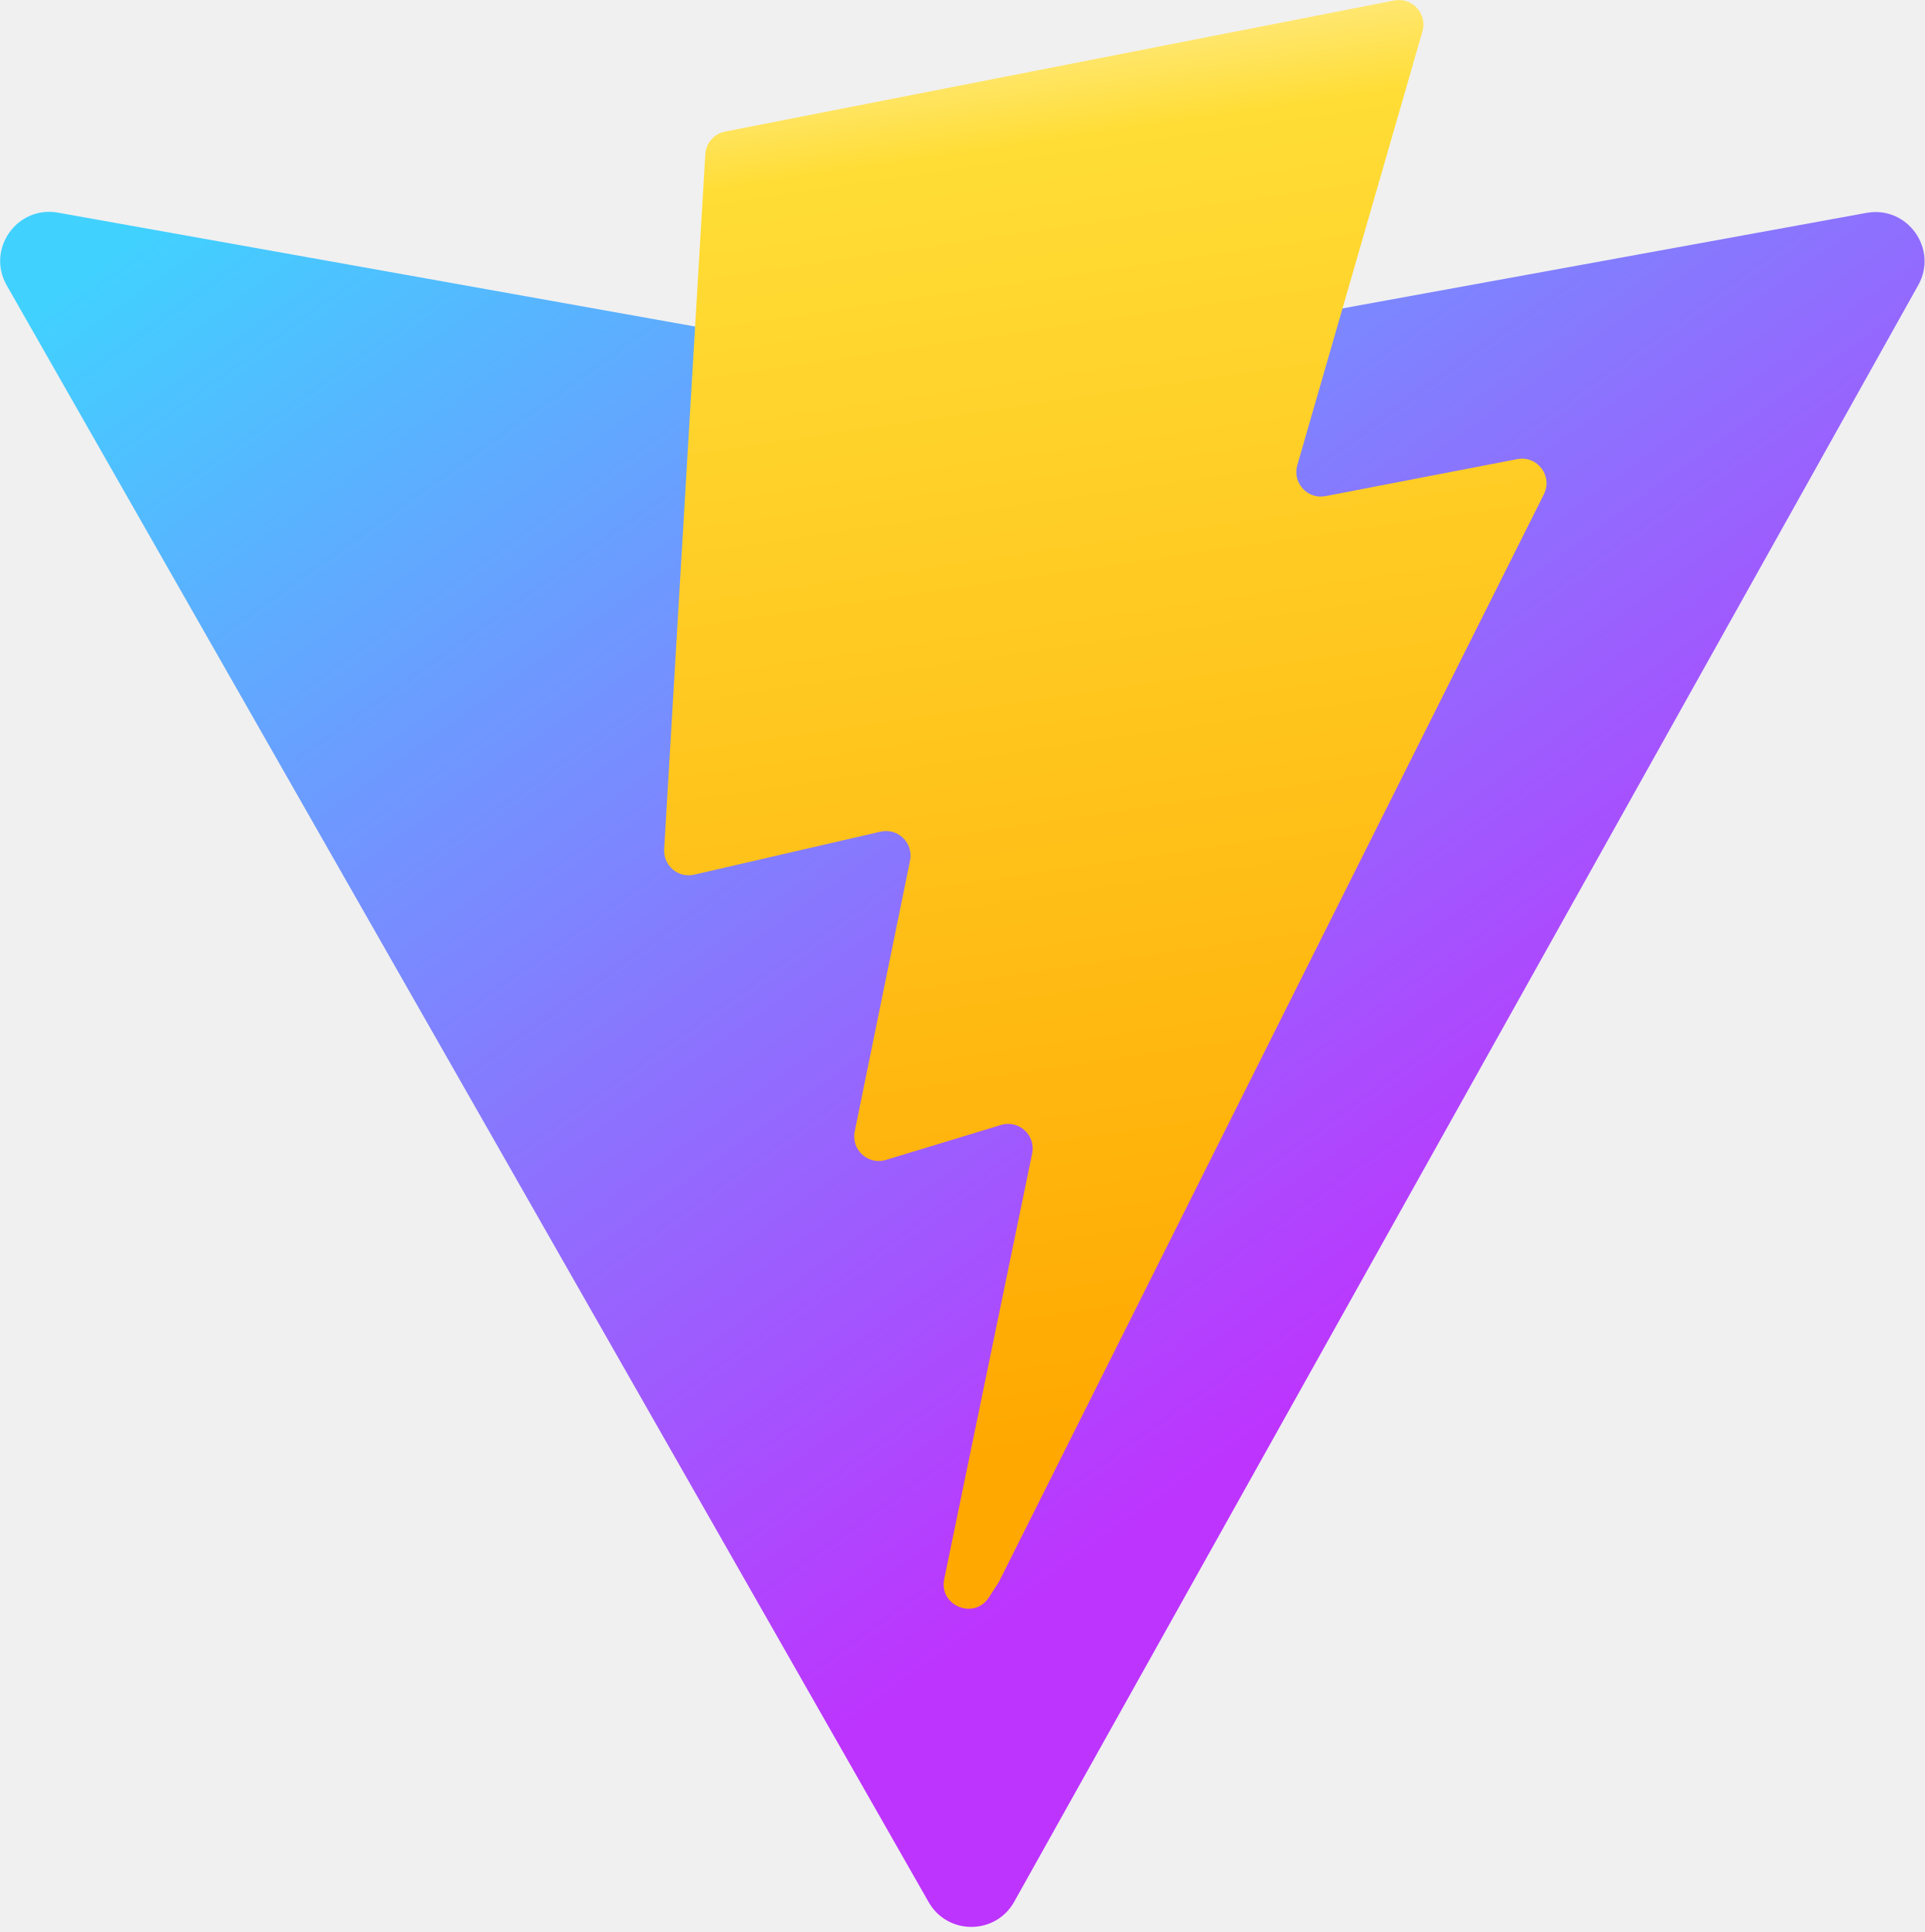
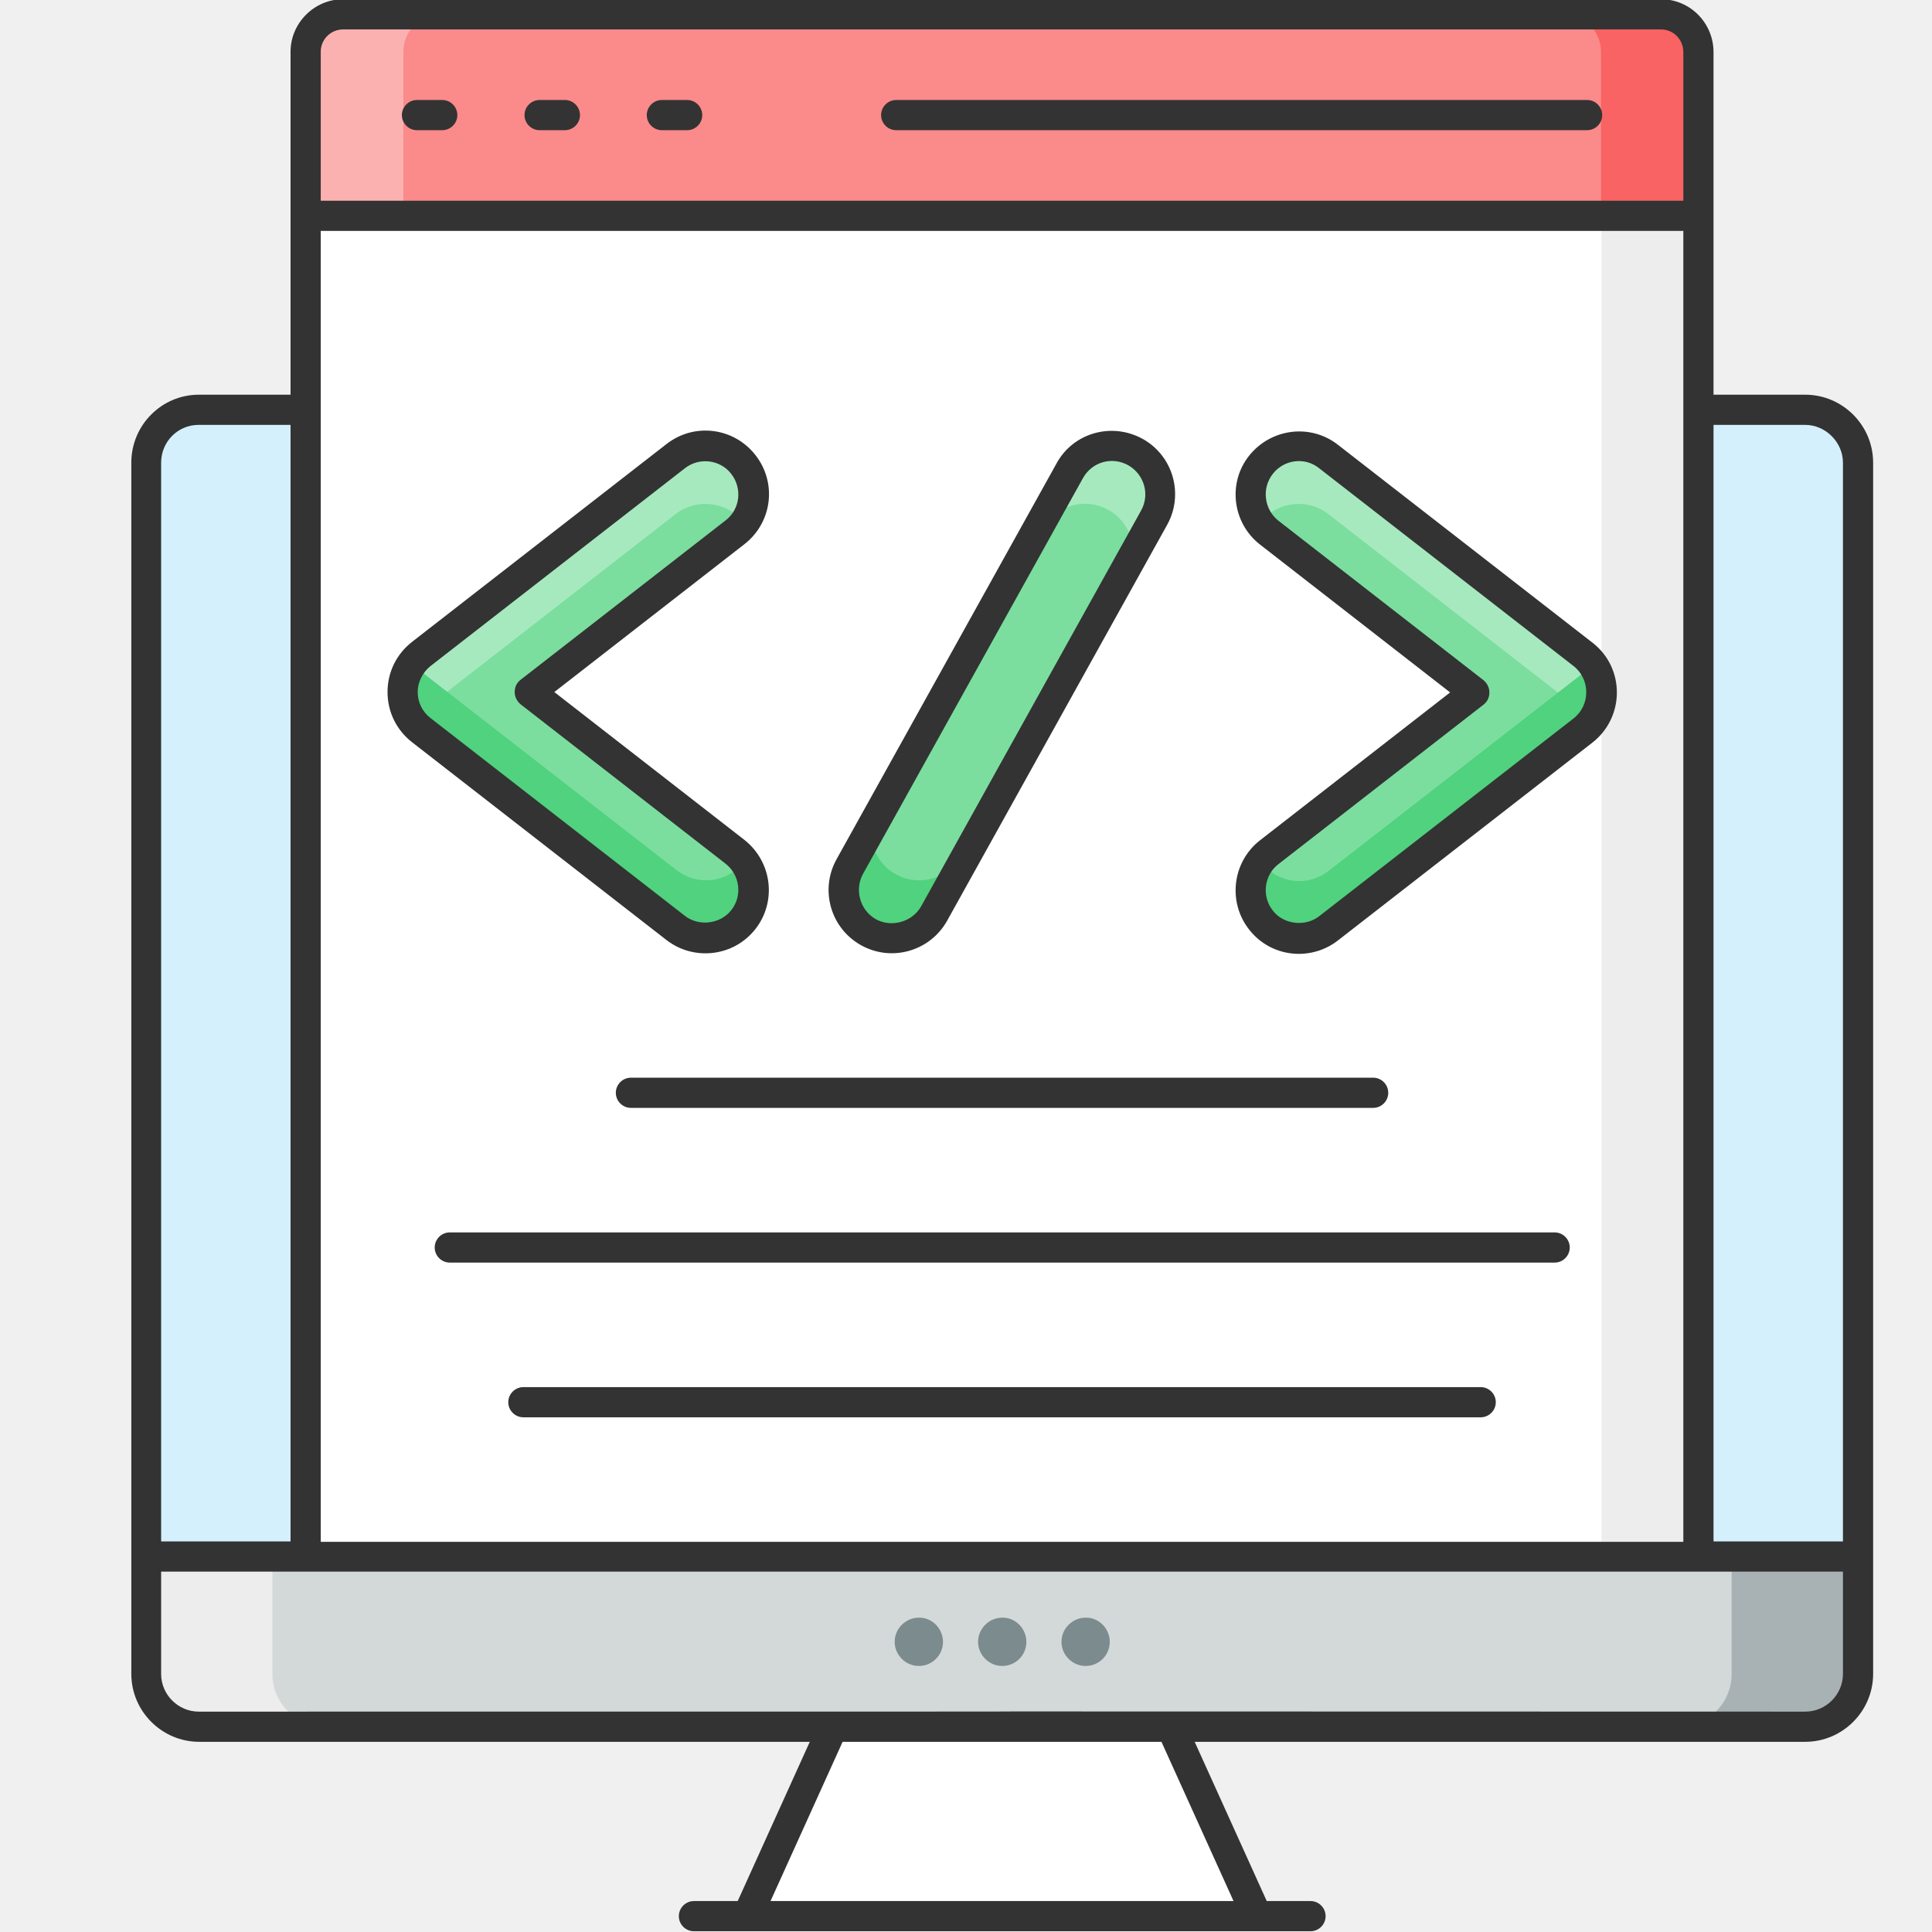
- <svg xmlns="http://www.w3.org/2000/svg" aria-hidden="true" role="img" class="iconify iconify--logos" width="31.88" height="32" preserveAspectRatio="xMidYMid meet" viewBox="0 0 256 257">
-   <defs>
-     <linearGradient id="IconifyId1813088fe1fbc01fb466" x1="-.828%" x2="57.636%" y1="7.652%" y2="78.411%">
-       <stop offset="0%" stop-color="#41D1FF" />
-       <stop offset="100%" stop-color="#BD34FE" />
-     </linearGradient>
-     <linearGradient id="IconifyId1813088fe1fbc01fb467" x1="43.376%" x2="50.316%" y1="2.242%" y2="89.03%">
-       <stop offset="0%" stop-color="#FFEA83" />
-       <stop offset="8.333%" stop-color="#FFDD35" />
-       <stop offset="100%" stop-color="#FFA800" />
-     </linearGradient>
-   </defs>
-   <path fill="url(#IconifyId1813088fe1fbc01fb466)" d="M255.153 37.938L134.897 252.976c-2.483 4.44-8.862 4.466-11.382.048L.875 37.958c-2.746-4.814 1.371-10.646 6.827-9.67l120.385 21.517a6.537 6.537 0 0 0 2.322-.004l117.867-21.483c5.438-.991 9.574 4.796 6.877 9.62Z" />
-   <path fill="url(#IconifyId1813088fe1fbc01fb467)" d="M185.432.063L96.44 17.501a3.268 3.268 0 0 0-2.634 3.014l-5.474 92.456a3.268 3.268 0 0 0 3.997 3.378l24.777-5.718c2.318-.535 4.413 1.507 3.936 3.838l-7.361 36.047c-.495 2.426 1.782 4.5 4.151 3.78l15.304-4.649c2.372-.72 4.652 1.36 4.15 3.788l-11.698 56.621c-.732 3.542 3.979 5.473 5.943 2.437l1.313-2.028l72.516-144.72c1.215-2.423-.88-5.186-3.54-4.672l-25.505 4.922c-2.396.462-4.435-1.77-3.759-4.114l16.646-57.705c.677-2.35-1.37-4.583-3.769-4.113Z" />
+ <svg xmlns="http://www.w3.org/2000/svg" width="800px" height="800px" viewBox="0 0 512 512" id="Layer_1" version="1.1" xml:space="preserve">
+   <style type="text/css">
+ 	.st0{fill:#D3D9D9;}
+ 	.st1{fill:#A8B2B4;}
+ 	.st2{fill:#EDEDED;}
+ 	.st3{fill:#D4F0FC;}
+ 	.st4{fill:#FFFFFF;}
+ 	.st5{fill:#7C8B8E;}
+ 	.st6{fill:#FB8A8A;}
+ 	.st7{fill:#FCB1B1;}
+ 	.st8{fill:#F96363;}
+ 	.st9{fill:#7BDE9E;}
+ 	.st10{fill:#A7E9BF;}
+ 	.st11{fill:#50D27E;}
+ 	.st12{fill:#333333;}
+ </style>
+   <g>
+     <g>
+       <g>
+         <g>
+           <g>
+             <g>
+               <g>
+                 <g>
+                   <path class="st0" d="M38.7,412.6v31.1c0,7.7,6.2,14,14,14h425.7c7.7,0,14-6.2,14-14v-31.1H38.7z" />
+                 </g>
+               </g>
+             </g>
+             <g>
+               <g>
+                 <g>
+                   <path class="st1" d="M444.9,457.6h33.6c7.7,0,13.9-6.2,13.9-13.9v-31.1h-33.5v31.1C458.9,451.3,452.6,457.6,444.9,457.6z" />
+                 </g>
+               </g>
+             </g>
+             <g>
+               <g>
+                 <g>
+                   <path class="st2" d="M86.2,457.6H52.6c-7.7,0-13.9-6.2-13.9-13.9v-31.1h33.5v31.1C72.2,451.3,78.5,457.6,86.2,457.6z" />
+                 </g>
+               </g>
+             </g>
+             <g>
+               <g>
+                 <g>
+                   <path class="st3" d="M492.4,122.6v289.9H38.8V122.6c0-7.7,6.2-14,13.9-14h425.7C486.1,108.6,492.4,114.9,492.4,122.6z" />
+                 </g>
+               </g>
+             </g>
+             <polygon class="st4" points="333.1,507.8 198,507.8 220.7,457.6 310.4,457.6      " />
+           </g>
+         </g>
+         <g>
+           <g>
+             <path class="st5" d="M249.9,435.1c0,3.6-2.9,6.4-6.4,6.4c-3.5,0-6.4-2.9-6.4-6.4c0-3.5,2.9-6.4,6.4-6.4       C247,428.6,249.9,431.6,249.9,435.1z" />
+           </g>
+           <g>
+             <path class="st5" d="M272,435.1c0,3.6-2.9,6.4-6.4,6.4c-3.5,0-6.4-2.9-6.4-6.4c0-3.5,2.9-6.4,6.4-6.4       C269.1,428.6,272,431.6,272,435.1z" />
+           </g>
+           <g>
+             <path class="st5" d="M294.1,435.1c0,3.6-2.9,6.4-6.4,6.4c-3.5,0-6.4-2.9-6.4-6.4c0-3.5,2.9-6.4,6.4-6.4       C291.2,428.6,294.1,431.6,294.1,435.1z" />
+           </g>
+         </g>
+       </g>
+       <g>
+         <g>
+           <g>
+             <g>
+               <rect class="st4" height="355.4" width="369.1" x="81" y="57.2" />
+             </g>
+           </g>
+         </g>
+         <g>
+           <g>
+             <g>
+               <rect class="st2" height="355.4" width="25.7" x="424.4" y="57.2" />
+             </g>
+           </g>
+         </g>
+         <g>
+           <g>
+             <g>
+               <path class="st6" d="M450.1,13.8v43.4H81V13.7c0-5.5,4.4-9.9,9.9-9.9h349.3C445.7,3.8,450.1,8.2,450.1,13.8z" />
+             </g>
+           </g>
+         </g>
+         <g>
+           <g>
+             <g>
+               <path class="st7" d="M116.8,3.8c-5.5,0-9.9,4.4-9.9,9.9v43.4H81V13.7c0-5.5,4.4-9.9,9.9-9.9H116.8z" />
+             </g>
+           </g>
+         </g>
+         <g>
+           <g>
+             <g>
+               <path class="st8" d="M450.1,13.8v43.4h-25.8V13.8c0-5.5-4.4-10-9.9-10h25.8C445.7,3.8,450.1,8.2,450.1,13.8z" />
+             </g>
+           </g>
+         </g>
+       </g>
+     </g>
+     <g>
+       <g>
+         <g>
+           <path class="st9" d="M186.9,248.7c-2.7,0-5.5-0.9-7.8-2.7l-67.4-52.4c-3.1-2.4-4.9-6.2-4.9-10.1s1.8-7.7,4.9-10.1l67.4-52.4      c5.6-4.3,13.6-3.3,18,2.2c4.3,5.6,3.3,13.6-2.2,18l-54.4,42.3l54.4,42.3c5.6,4.3,6.6,12.4,2.2,18      C194.5,247,190.8,248.7,186.9,248.7z" />
+         </g>
+       </g>
+       <g>
+         <g>
+           <path class="st9" d="M344.2,248.7c-3.8,0-7.6-1.7-10.1-4.9c-4.3-5.6-3.3-13.6,2.2-18l54.4-42.3l-54.4-42.3      c-5.6-4.3-6.6-12.4-2.2-18c4.3-5.6,12.4-6.6,18-2.2l67.4,52.4c3.1,2.4,4.9,6.2,4.9,10.1s-1.8,7.7-4.9,10.1L352,246      C349.7,247.8,346.9,248.7,344.2,248.7z" />
+         </g>
+       </g>
+       <g>
+         <g>
+           <path class="st9" d="M236.4,248.7c-2.1,0-4.2-0.5-6.2-1.6c-6.2-3.4-8.4-11.2-5-17.4l58.3-104.9c3.4-6.2,11.2-8.4,17.4-5      c6.2,3.4,8.4,11.2,5,17.4l-58.3,104.9C245.3,246.3,240.9,248.7,236.4,248.7z" />
+         </g>
+       </g>
+     </g>
+     <g>
+       <g>
+         <g>
+           <path class="st9" d="M186.9,248.7c-2.7,0-5.5-0.9-7.8-2.7l-67.4-52.4c-3.1-2.4-4.9-6.2-4.9-10.1s1.8-7.7,4.9-10.1l67.4-52.4      c5.6-4.3,13.6-3.3,18,2.2c4.3,5.6,3.3,13.6-2.2,18l-54.4,42.3l54.4,42.3c5.6,4.3,6.6,12.4,2.2,18      C194.5,247,190.8,248.7,186.9,248.7z" />
+         </g>
+       </g>
+       <g>
+         <g>
+           <path class="st9" d="M344.2,248.7c-3.8,0-7.6-1.7-10.1-4.9c-4.3-5.6-3.3-13.6,2.2-18l54.4-42.3l-54.4-42.3      c-5.6-4.3-6.6-12.4-2.2-18c4.3-5.6,12.4-6.6,18-2.2l67.4,52.4c3.1,2.4,4.9,6.2,4.9,10.1s-1.8,7.7-4.9,10.1L352,246      C349.7,247.8,346.9,248.7,344.2,248.7z" />
+         </g>
+       </g>
+       <g>
+         <g>
+           <path class="st9" d="M236.4,248.7c-2.1,0-4.2-0.5-6.2-1.6c-6.2-3.4-8.4-11.2-5-17.4l58.3-104.9c3.4-6.2,11.2-8.4,17.4-5      c6.2,3.4,8.4,11.2,5,17.4l-58.3,104.9C245.3,246.3,240.9,248.7,236.4,248.7z" />
+         </g>
+       </g>
+     </g>
+     <g>
+       <g>
+         <g>
+           <path class="st10" d="M197.2,138.7c0-0.1-0.1-0.1-0.1-0.2c-4.3-5.6-12.4-6.6-18-2.3l-67.4,52.4c-0.9,0.7-1.7,1.6-2.4,2.5      c-1.6-2.2-2.6-4.9-2.6-7.7c0-3.9,1.8-7.6,4.9-10.1l67.4-52.4c5.6-4.4,13.6-3.3,18,2.2C200.7,127.8,200.6,134.2,197.2,138.7z" />
+         </g>
+       </g>
+       <g>
+         <g>
+           <path class="st10" d="M424.4,183.4c0,2.8-0.9,5.5-2.6,7.7c-0.7-0.9-1.5-1.8-2.4-2.5l-67.4-52.4c-5.6-4.3-13.6-3.3-18,2.3      c0,0.1-0.1,0.1-0.1,0.2c-3.4-4.5-3.5-10.8,0.1-15.5c4.3-5.6,12.4-6.6,18-2.2l67.4,52.4C422.6,175.8,424.4,179.5,424.4,183.4z" />
+         </g>
+       </g>
+       <g>
+         <g>
+           <path class="st9" d="M236.4,248.7c-2.1,0-4.2-0.5-6.2-1.6c-6.2-3.4-8.4-11.2-5-17.4l58.3-104.9c3.4-6.2,11.2-8.4,17.4-5      c6.2,3.4,8.4,11.2,5,17.4l-58.3,104.9C245.3,246.3,240.9,248.7,236.4,248.7z" />
+         </g>
+       </g>
+       <g>
+         <g>
+           <path class="st10" d="M300.9,119.8c-6.2-3.4-14-1.2-17.4,5l-8.7,15.6c0.3,0.3,0.5,0.7,0.8,1l0.7-1.3c3.4-6.2,11.2-8.4,17.4-5      c4.5,2.5,6.9,7.3,6.6,12.1l5.6-10C309.3,131.1,307.1,123.3,300.9,119.8z" />
+         </g>
+       </g>
+       <g>
+         <g>
+           <path class="st11" d="M230.2,247c6.2,3.4,14,1.2,17.4-5l8.7-15.6c-0.3-0.3-0.5-0.7-0.8-1l-0.7,1.3c-3.4,6.2-11.2,8.4-17.4,5      c-4.5-2.5-6.9-7.3-6.6-12.1l-5.6,10C221.8,235.8,224,243.6,230.2,247z" />
+         </g>
+       </g>
+     </g>
+     <g>
+       <g>
+         <g>
+           <path class="st11" d="M197.1,243.7c-2.5,3.2-6.3,4.9-10.1,4.9c-2.7,0-5.5-0.9-7.8-2.7l-67.4-52.4c-3.1-2.4-4.9-6.1-4.9-10.1      c0-2.8,0.9-5.4,2.6-7.6c0.7,0.9,1.5,1.7,2.4,2.4l67.4,52.4c2.3,1.8,5.1,2.7,7.8,2.7c3.8,0,7.6-1.7,10.1-5c0-0.1,0.1-0.1,0.1-0.2      C200.6,232.7,200.7,239.1,197.1,243.7z" />
+         </g>
+       </g>
+       <g>
+         <g>
+           <path class="st11" d="M424.4,183.5c0,4-1.8,7.7-5,10.1L352.1,246c-2.4,1.8-5.1,2.7-7.8,2.7c-3.8,0-7.6-1.7-10.1-4.9      c-3.6-4.7-3.5-11-0.1-15.5c0,0.1,0.1,0.1,0.1,0.2c2.5,3.2,6.3,5,10.1,5c2.7,0,5.5-0.9,7.8-2.7l67.4-52.4      c0.9-0.7,1.7-1.5,2.4-2.4C423.5,178,424.4,180.7,424.4,183.5z" />
+         </g>
+       </g>
+     </g>
+     <g>
+       <path class="st12" d="M496.4,122.6c0-9.9-8.1-18-18-18h-24.3V57.2V13.8c0-7.7-6.2-14-13.9-14H90.9C83.3-0.2,77,6.1,77,13.7v43.4    v47.5H52.7c-9.9,0-17.9,8.1-17.9,18c0,53.2,0,253.1,0,321c0,9.9,8.1,18,18,18h161.8l-19.1,42.2h-11.6c-2.2,0-4,1.8-4,4s1.8,4,4,4    c31.3,0,132.1,0,163.4,0c2.2,0,4-1.8,4-4s-1.8-4-4-4h-11.6l-19.1-42.2h161.8c9.9,0,18-8.1,18-18    C496.4,376.4,496.4,175.8,496.4,122.6z M446.1,408.6H85V61.2h361.1V408.6z M478.4,112.6c5.4,0,10,4.6,10,10v285.9h-34.3V112.6    H478.4z M85,13.7c0-3.3,2.7-5.9,5.9-5.9h349.3c3.3,0,5.9,2.7,5.9,6v39.4H85V13.7z M42.7,122.6c0-5.5,4.4-10,9.9-10H77v295.9H42.7    V122.6z M326.9,503.8H204.2l19.1-42.2h84.5L326.9,503.8z M488.4,443.6c0,5.5-4.5,10-10,10c-447.2-0.1,23.9,0-425.7,0    c-5.5,0-10-4.5-10-10v-27.1c93.9,0-85.9,0,445.7,0V443.6z" />
+       <path class="st12" d="M117.2,26.5h-6.7c-2.2,0-4,1.8-4,4s1.8,4,4,4h6.7c2.2,0,4-1.8,4-4S119.4,26.5,117.2,26.5z" />
+       <path class="st12" d="M149.7,26.5H143c-2.2,0-4,1.8-4,4s1.8,4,4,4h6.7c2.2,0,4-1.8,4-4S151.9,26.5,149.7,26.5z" />
+       <path class="st12" d="M182.1,26.5h-6.7c-2.2,0-4,1.8-4,4s1.8,4,4,4h6.7c2.2,0,4-1.8,4-4S184.3,26.5,182.1,26.5z" />
+       <path class="st12" d="M420.6,26.5H237.5c-2.2,0-4,1.8-4,4s1.8,4,4,4h183.1c2.2,0,4-1.8,4-4S422.8,26.5,420.6,26.5z" />
+       <path class="st12" d="M109.2,196.7l67.4,52.4c7.2,5.6,17.8,4.5,23.6-2.9c5.7-7.3,4.4-17.8-2.9-23.6l-50.4-39.2l50.4-39.2    c7.3-5.7,8.7-16.2,2.9-23.6c-5.7-7.3-16.2-8.7-23.6-2.9l-67.4,52.4c-4.1,3.2-6.5,8-6.5,13.3C102.7,188.7,105.1,193.5,109.2,196.7z     M114.1,176.5l67.4-52.4c3.8-3,9.4-2.3,12.3,1.5c3,3.9,2.3,9.4-1.5,12.3l-54.4,42.3c-1,0.8-1.5,1.9-1.5,3.2s0.6,2.4,1.5,3.2    l54.4,42.3c3.8,3,4.5,8.5,1.5,12.3c-2.9,3.7-8.6,4.4-12.3,1.5l-67.4-52.4c-2.2-1.7-3.4-4.2-3.4-6.9S112,178.2,114.1,176.5z" />
+       <path class="st12" d="M333.9,144.3l50.4,39.2l-50.4,39.2c-7.3,5.7-8.6,16.3-2.9,23.6c5.7,7.4,16.3,8.6,23.6,2.9l67.4-52.4    c8.6-6.7,8.7-19.8,0-26.5l-67.4-52.4c-7.4-5.8-17.9-4.3-23.6,2.9C325.3,128,326.6,138.6,333.9,144.3z M337.3,125.6    c2.9-3.8,8.5-4.6,12.3-1.5l67.4,52.4c4.5,3.5,4.5,10.4,0,13.9l-67.4,52.4c-3.7,2.9-9.5,2.2-12.3-1.5c-3-3.8-2.3-9.4,1.5-12.3    l54.4-42.3c1-0.8,1.5-1.9,1.5-3.2s-0.6-2.4-1.5-3.2L338.8,138C335,135,334.3,129.4,337.3,125.6z" />
+       <path class="st12" d="M228.2,250.5c8.3,4.6,18.4,1.4,22.8-6.5l58.3-104.9c4.5-8.1,1.6-18.3-6.5-22.8c-8.2-4.5-18.4-1.6-22.8,6.5    l-58.3,104.9C217.2,235.8,220.1,246,228.2,250.5z M228.7,231.6L287,126.7c2.4-4.3,7.7-5.8,12-3.4c4.2,2.4,5.8,7.7,3.4,12    l-58.3,104.9c-2.3,4.1-7.8,5.7-12,3.4C227.9,241.2,226.4,235.8,228.7,231.6z" />
+       <path class="st12" d="M392.4,367.6H138.7c-2.2,0-4,1.8-4,4s1.8,4,4,4h253.7c2.2,0,4-1.8,4-4S394.6,367.6,392.4,367.6z" />
+       <path class="st12" d="M363.9,293.6c2.2,0,4-1.8,4-4s-1.8-4-4-4H167.2c-2.2,0-4,1.8-4,4s1.8,4,4,4H363.9z" />
+       <path class="st12" d="M412,326.6H119.2c-2.2,0-4,1.8-4,4s1.8,4,4,4H412c2.2,0,4-1.8,4-4S414.2,326.6,412,326.6z" />
+     </g>
+   </g>
</svg>
